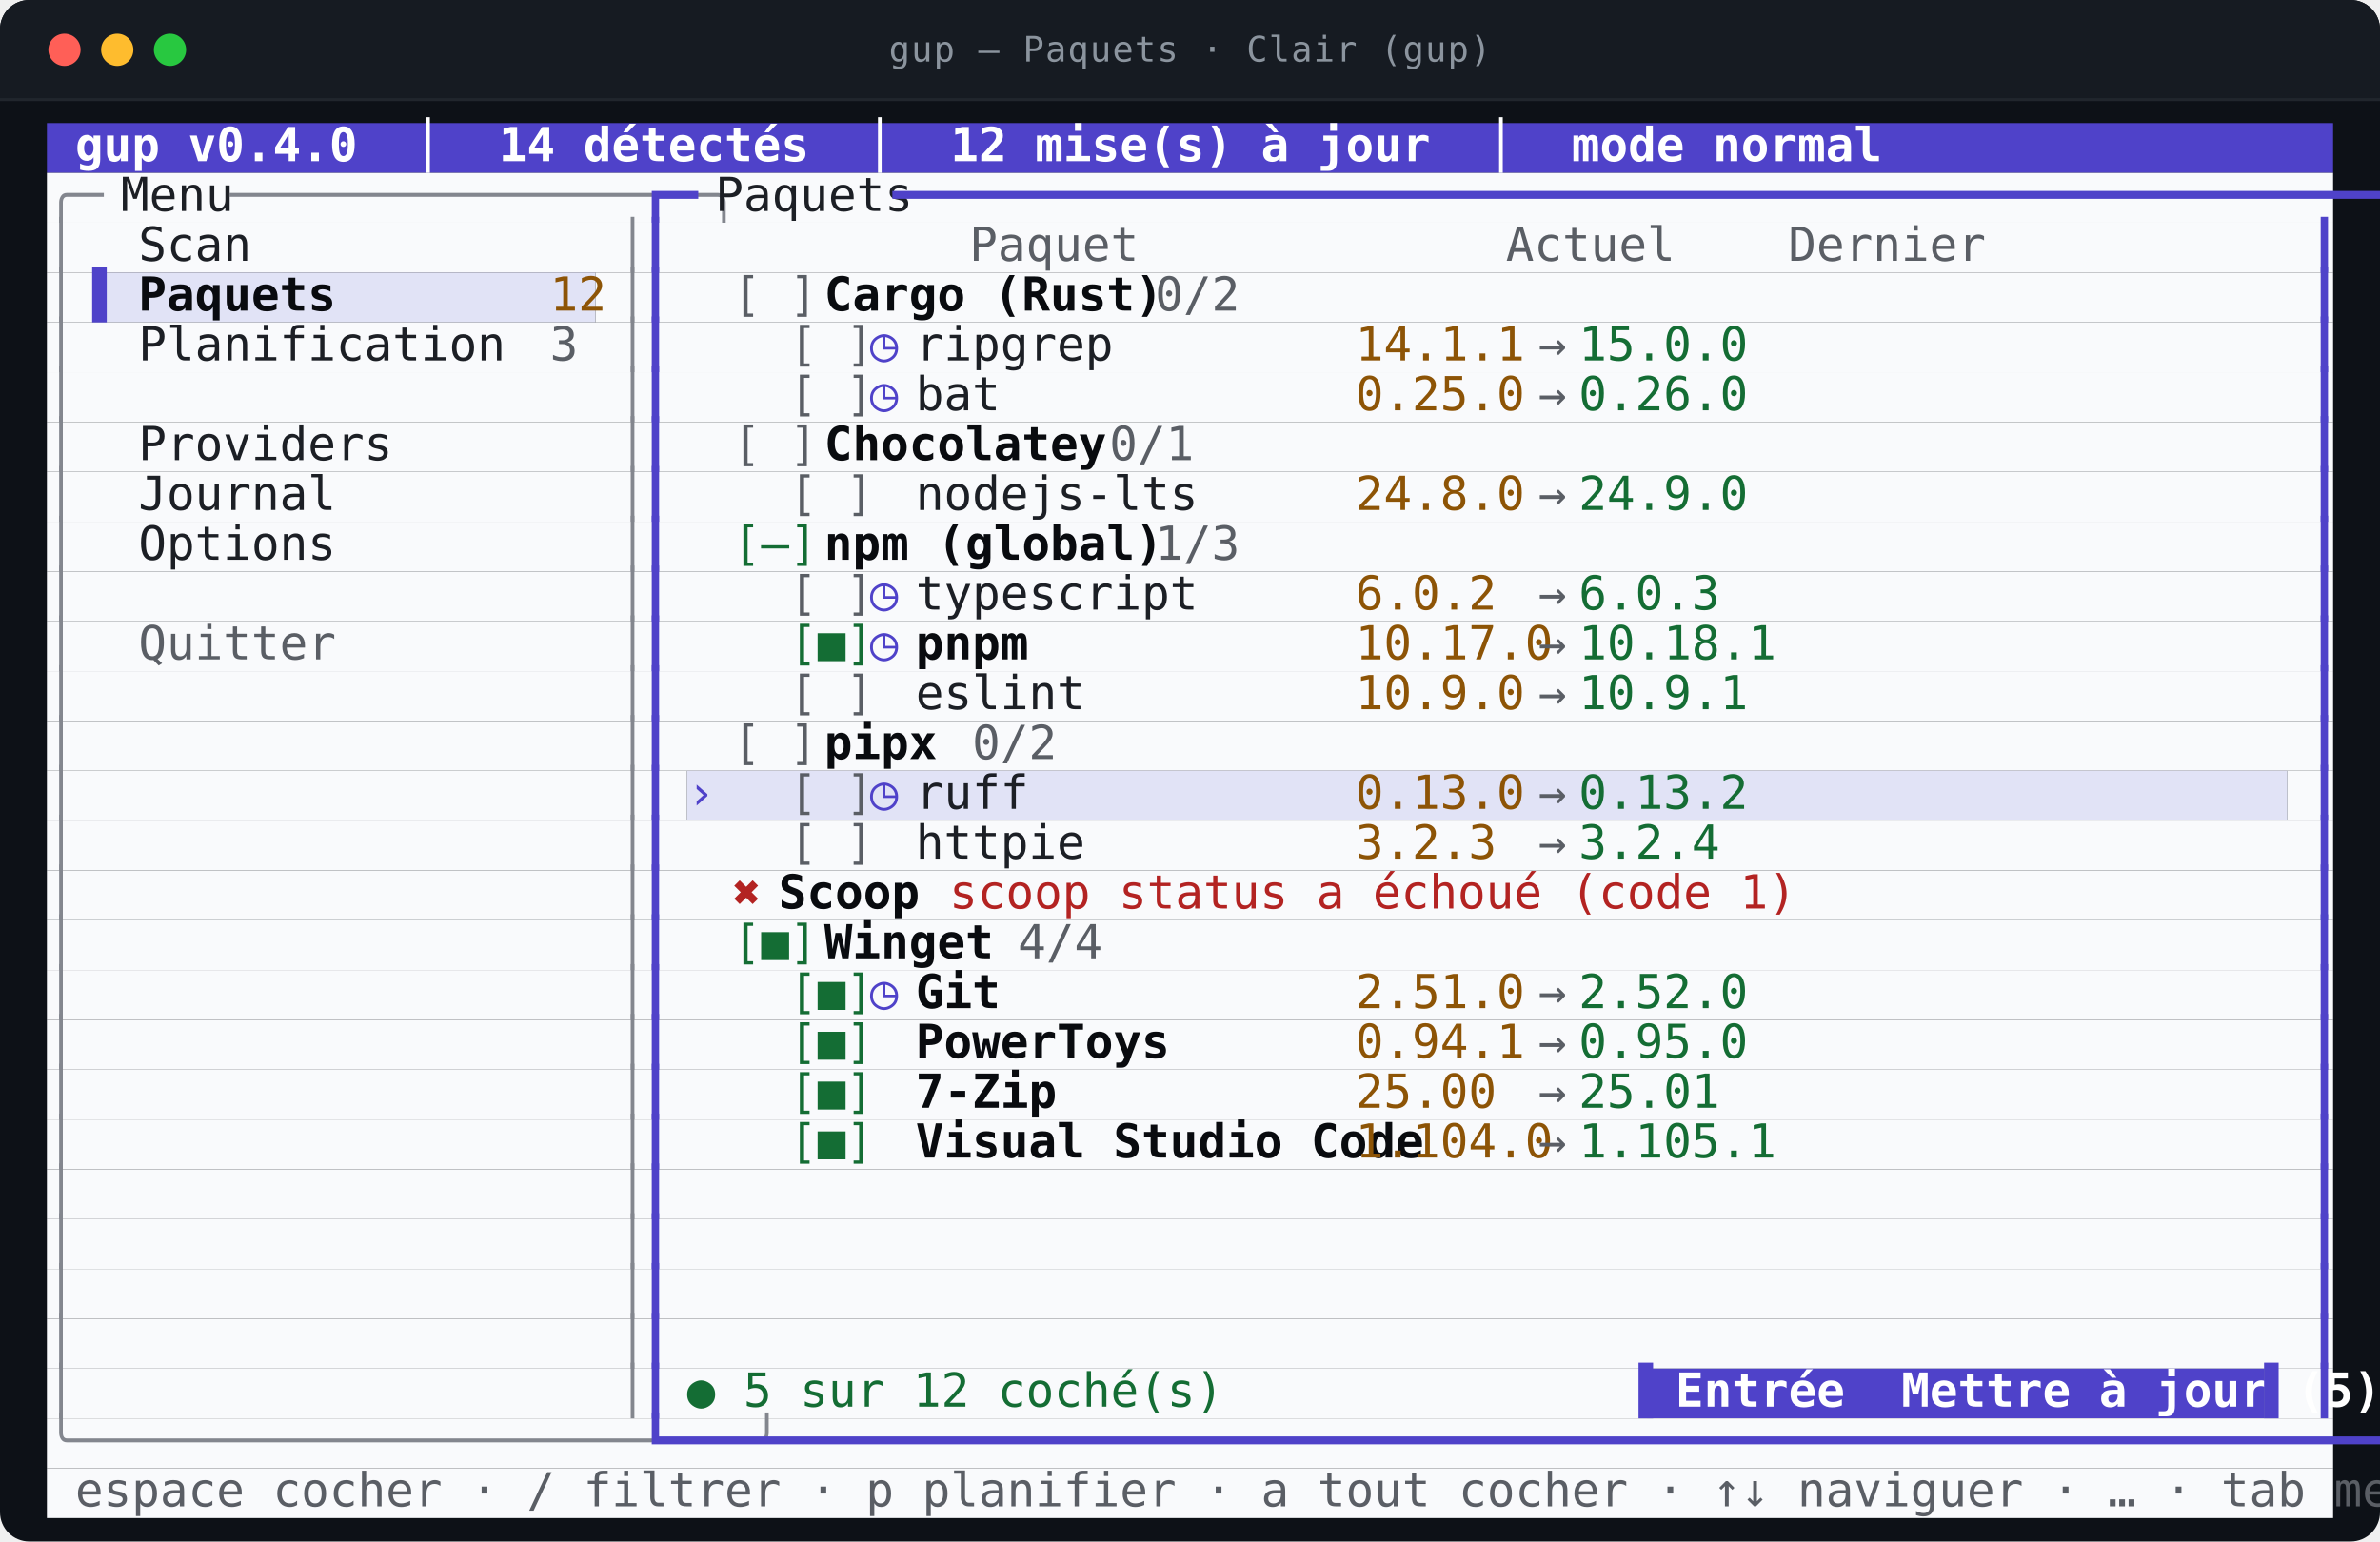
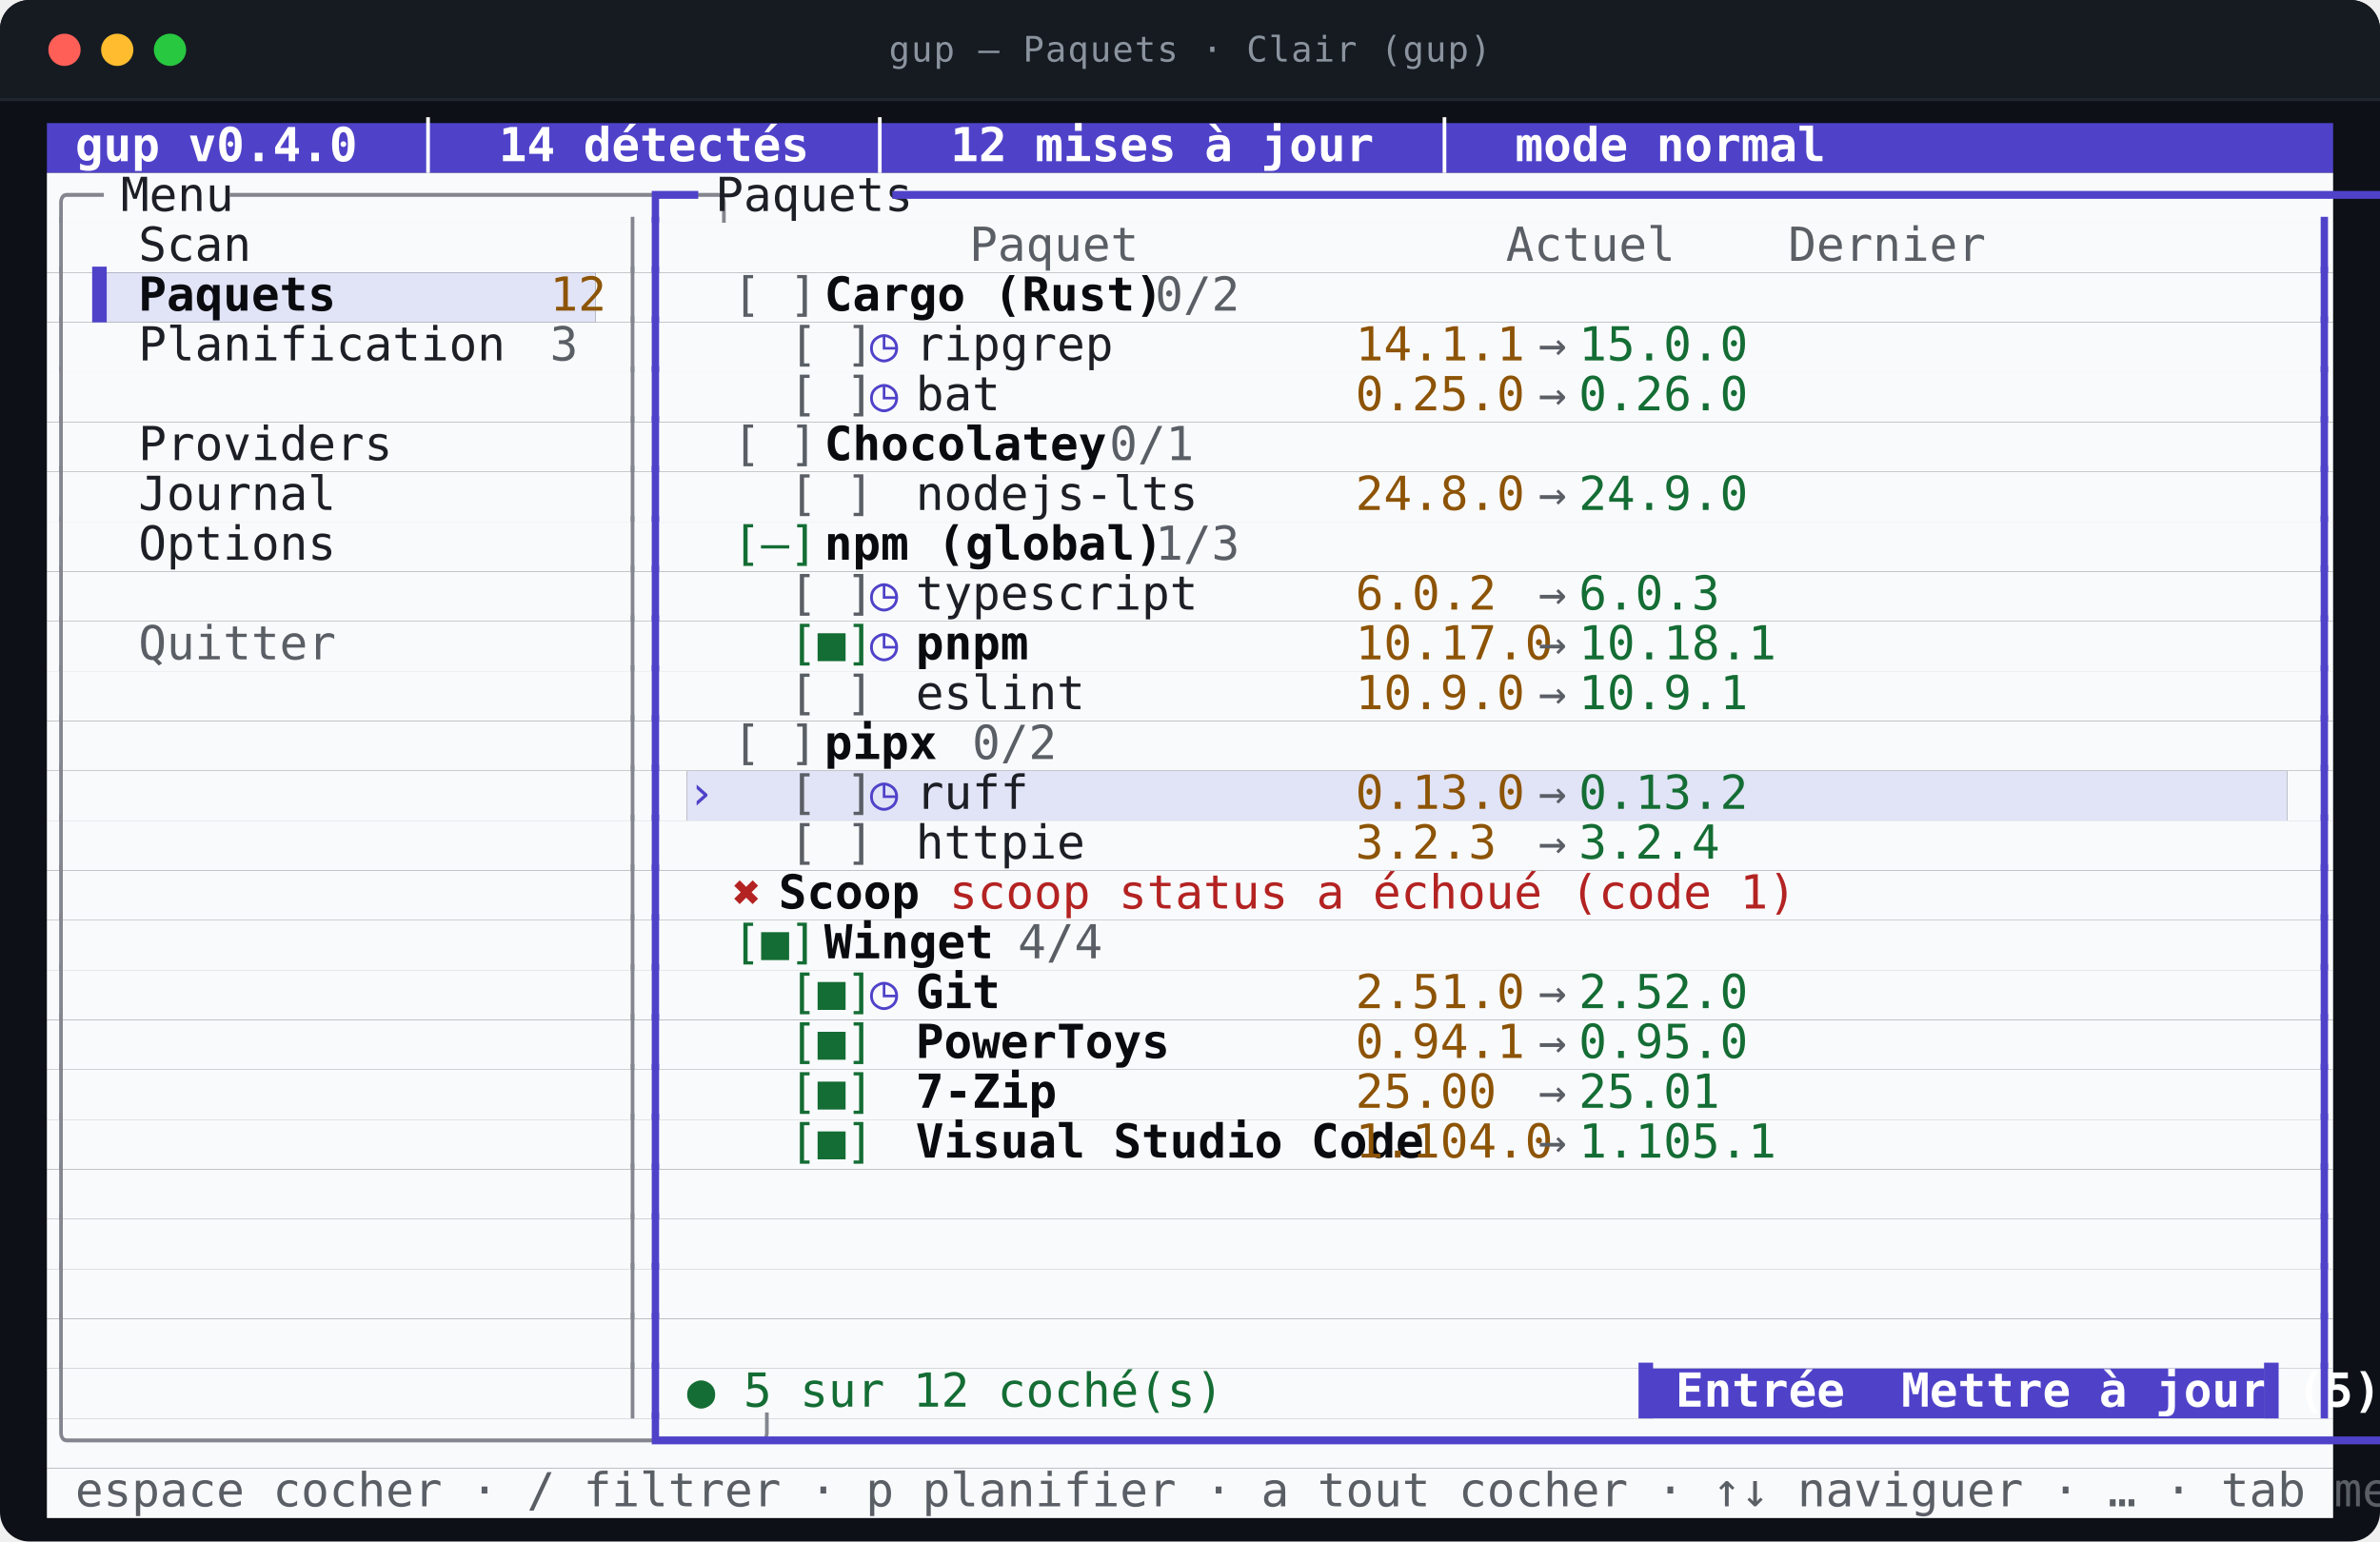
<svg xmlns="http://www.w3.org/2000/svg" viewBox="0 0 812.0 526.0" width="812.0" height="526.0" role="img" aria-labelledby="t d">
  <style>
text{font-family:ui-monospace,SFMono-Regular,"SF Mono",Menlo,Consolas,"DejaVu Sans Mono",monospace;font-size:16px}
.t{font-size:12px;letter-spacing:.4px;fill:#8b949e}
.b{font-weight:700}
.i{font-style:italic}
.u{text-decoration:underline}
.s{text-decoration:line-through}
.us{text-decoration:underline line-through}
.d{opacity:0.62}
.c0{fill:#4f42c9}
.c1{fill:#f9fafc}
.c2{fill:#e1e3f6}
.c3{fill:#ffffff}
.c4{fill:#83868e}
.c5{fill:#1c1f25}
.c6{fill:#5a5e65}
.c7{fill:#090b0f}
.c8{fill:#8d5406}
.c9{fill:#146d34}
.c10{fill:#b32322}
</style>
  <rect y="0.0" width="812.0" height="526.0" rx="10.0" fill="#0d1117" />
  <rect y="0.0" width="812.0" height="34.0" rx="10.0" fill="#161b22" />
  <rect y="24.0" width="812.0" height="10.0" fill="#161b22" />
  <line x1="0.0" y1="34.0" x2="812.0" y2="34.0" stroke="#21262d" />
  <circle cx="22.0" cy="17.0" r="5.5" fill="#ff5f57" />
  <circle cx="40.0" cy="17.0" r="5.5" fill="#febc2e" />
  <circle cx="58.0" cy="17.0" r="5.5" fill="#28c840" />
  <text class="t" x="406.0" y="21.0" text-anchor="middle">gup — Paquets · Clair (gup)</text>
  <rect class="c0" x="16.0" y="42.0" width="780.0" height="17.0" />
  <rect class="c1" x="16.0" y="59.0" width="780.0" height="17.0" />
  <rect class="c1" x="16.0" y="76.0" width="780.0" height="17.0" />
  <rect class="c1" x="16.0" y="93.0" width="15.6" height="17.0" />
  <rect class="c2" x="31.6" y="93.0" width="171.6" height="17.0" />
  <rect class="c1" x="203.2" y="93.0" width="592.8" height="17.0" />
  <rect class="c1" x="16.0" y="110.0" width="780.0" height="17.0" />
  <rect class="c1" x="16.0" y="127.0" width="780.0" height="17.0" />
  <rect class="c1" x="16.0" y="144.0" width="780.0" height="17.0" />
  <rect class="c1" x="16.0" y="161.0" width="780.0" height="17.0" />
  <rect class="c1" x="16.0" y="178.0" width="780.0" height="17.0" />
  <rect class="c1" x="16.0" y="195.0" width="780.0" height="17.0" />
  <rect class="c1" x="16.0" y="212.0" width="780.0" height="17.0" />
  <rect class="c1" x="16.0" y="229.0" width="780.0" height="17.0" />
  <rect class="c1" x="16.0" y="246.0" width="780.0" height="17.0" />
  <rect class="c1" x="16.0" y="263.0" width="218.4" height="17.0" />
  <rect class="c2" x="234.4" y="263.0" width="546.0" height="17.0" />
  <rect class="c1" x="780.4" y="263.0" width="15.6" height="17.0" />
  <rect class="c1" x="16.0" y="280.0" width="780.0" height="17.0" />
  <rect class="c1" x="16.0" y="297.0" width="780.0" height="17.0" />
  <rect class="c1" x="16.0" y="314.0" width="780.0" height="17.0" />
  <rect class="c1" x="16.0" y="331.0" width="780.0" height="17.0" />
  <rect class="c1" x="16.0" y="348.0" width="780.0" height="17.0" />
  <rect class="c1" x="16.0" y="365.0" width="780.0" height="17.0" />
  <rect class="c1" x="16.0" y="382.0" width="780.0" height="17.0" />
  <rect class="c1" x="16.0" y="399.0" width="780.0" height="17.0" />
  <rect class="c1" x="16.0" y="416.0" width="780.0" height="17.0" />
  <rect class="c1" x="16.0" y="433.0" width="780.0" height="17.0" />
  <rect class="c1" x="16.0" y="450.0" width="780.0" height="17.0" />
  <rect class="c1" x="16.0" y="467.0" width="546.0" height="17.0" />
  <rect class="c0" x="562.0" y="467.0" width="210.6" height="17.0" />
  <rect class="c1" x="772.6" y="467.0" width="23.4" height="17.0" />
  <rect class="c1" x="16.0" y="484.0" width="780.0" height="17.0" />
  <rect class="c1" x="16.0" y="501.0" width="780.0" height="17.0" />
-   <text class="c3 b" x="16.0" y="55.0" textLength="507.0" lengthAdjust="spacingAndGlyphs" xml:space="preserve"> gup v0.4.0  │  14 détectés  │  12 mise(s) à jour  │  mode normal</text>
+   <text class="c3 b" x="16.0" y="55.0" textLength="491.4" lengthAdjust="spacingAndGlyphs" xml:space="preserve"> gup v0.4.0  │  14 détectés  │  12 mises à jour  │  mode normal</text>
  <text class="c4" x="16.0" y="72.0" textLength="15.6" lengthAdjust="spacingAndGlyphs" xml:space="preserve">╭─</text>
  <text class="c5" x="31.6" y="72.0" textLength="46.8" lengthAdjust="spacingAndGlyphs" xml:space="preserve"> Menu </text>
  <text class="c4" x="78.4" y="72.0" textLength="140.4" lengthAdjust="spacingAndGlyphs" xml:space="preserve">─────────────────╮</text>
  <text class="c0" x="218.8" y="72.0" textLength="15.6" lengthAdjust="spacingAndGlyphs" xml:space="preserve">┏━</text>
  <text class="c5" x="234.4" y="72.0" textLength="70.2" lengthAdjust="spacingAndGlyphs" xml:space="preserve"> Paquets </text>
  <text class="c0" x="304.6" y="72.0" textLength="491.4" lengthAdjust="spacingAndGlyphs" xml:space="preserve">━━━━━━━━━━━━━━━━━━━━━━━━━━━━━━━━━━━━━━━━━━━━━━━━━━━━━━━━━━━━━━┓</text>
  <text class="c4" x="16.0" y="89.0" textLength="7.8" lengthAdjust="spacingAndGlyphs" xml:space="preserve">│</text>
  <text class="c5" x="47.2" y="89.0" textLength="140.4" lengthAdjust="spacingAndGlyphs" xml:space="preserve">Scan              </text>
  <text class="c4" x="211.0" y="89.0" textLength="7.8" lengthAdjust="spacingAndGlyphs" xml:space="preserve">│</text>
  <text class="c0" x="218.8" y="89.0" textLength="7.8" lengthAdjust="spacingAndGlyphs" xml:space="preserve">┃</text>
  <text class="c6" x="234.4" y="89.0" textLength="366.6" lengthAdjust="spacingAndGlyphs" xml:space="preserve">          Paquet             Actuel    Dernier </text>
  <text class="c0" x="788.2" y="89.0" textLength="7.8" lengthAdjust="spacingAndGlyphs" xml:space="preserve">┃</text>
  <text class="c4" x="16.0" y="106.0" textLength="7.8" lengthAdjust="spacingAndGlyphs" xml:space="preserve">│</text>
  <text class="c0" x="31.6" y="106.0" textLength="15.6" lengthAdjust="spacingAndGlyphs" xml:space="preserve">▌ </text>
  <text class="c7 b" x="47.2" y="106.0" textLength="140.4" lengthAdjust="spacingAndGlyphs" xml:space="preserve">Paquets           </text>
  <text class="c8" x="187.6" y="106.0" textLength="15.6" lengthAdjust="spacingAndGlyphs" xml:space="preserve">12</text>
  <text class="c4" x="211.0" y="106.0" textLength="7.8" lengthAdjust="spacingAndGlyphs" xml:space="preserve">│</text>
  <text class="c0" x="218.8" y="106.0" textLength="7.8" lengthAdjust="spacingAndGlyphs" xml:space="preserve">┃</text>
  <text class="c6" x="250.0" y="106.0" textLength="31.2" lengthAdjust="spacingAndGlyphs" xml:space="preserve">[ ] </text>
  <text class="c7 b" x="281.2" y="106.0" textLength="93.6" lengthAdjust="spacingAndGlyphs" xml:space="preserve">Cargo (Rust)</text>
  <text class="c6" x="374.8" y="106.0" textLength="39.0" lengthAdjust="spacingAndGlyphs" xml:space="preserve">  0/2</text>
  <text class="c0" x="788.2" y="106.0" textLength="7.8" lengthAdjust="spacingAndGlyphs" xml:space="preserve">┃</text>
  <text class="c4" x="16.0" y="123.0" textLength="7.8" lengthAdjust="spacingAndGlyphs" xml:space="preserve">│</text>
  <text class="c5" x="47.2" y="123.0" textLength="140.4" lengthAdjust="spacingAndGlyphs" xml:space="preserve">Planification     </text>
  <text class="c6" x="187.6" y="123.0" textLength="7.8" lengthAdjust="spacingAndGlyphs" xml:space="preserve">3</text>
  <text class="c4" x="211.0" y="123.0" textLength="7.8" lengthAdjust="spacingAndGlyphs" xml:space="preserve">│</text>
  <text class="c0" x="218.8" y="123.0" textLength="7.8" lengthAdjust="spacingAndGlyphs" xml:space="preserve">┃</text>
  <text class="c6" x="250.0" y="123.0" textLength="46.8" lengthAdjust="spacingAndGlyphs" xml:space="preserve">  [ ] </text>
  <text class="c0" x="296.8" y="123.0" textLength="15.6" lengthAdjust="spacingAndGlyphs" xml:space="preserve">◷ </text>
  <text class="c5" x="312.4" y="123.0" textLength="140.4" lengthAdjust="spacingAndGlyphs" xml:space="preserve">ripgrep           </text>
  <text class="c8" x="452.8" y="123.0" textLength="62.4" lengthAdjust="spacingAndGlyphs" xml:space="preserve"> 14.1.1 </text>
  <text class="c6" x="515.2" y="123.0" textLength="23.4" lengthAdjust="spacingAndGlyphs" xml:space="preserve"> → </text>
  <text class="c9" x="538.6" y="123.0" textLength="54.6" lengthAdjust="spacingAndGlyphs" xml:space="preserve">15.0.0 </text>
  <text class="c0" x="788.2" y="123.0" textLength="7.8" lengthAdjust="spacingAndGlyphs" xml:space="preserve">┃</text>
  <text class="c4" x="16.0" y="140.0" textLength="7.8" lengthAdjust="spacingAndGlyphs" xml:space="preserve">│</text>
  <text class="c4" x="211.0" y="140.0" textLength="7.8" lengthAdjust="spacingAndGlyphs" xml:space="preserve">│</text>
  <text class="c0" x="218.8" y="140.0" textLength="7.8" lengthAdjust="spacingAndGlyphs" xml:space="preserve">┃</text>
  <text class="c6" x="250.0" y="140.0" textLength="46.8" lengthAdjust="spacingAndGlyphs" xml:space="preserve">  [ ] </text>
  <text class="c0" x="296.8" y="140.0" textLength="15.6" lengthAdjust="spacingAndGlyphs" xml:space="preserve">◷ </text>
  <text class="c5" x="312.4" y="140.0" textLength="140.4" lengthAdjust="spacingAndGlyphs" xml:space="preserve">bat               </text>
  <text class="c8" x="452.8" y="140.0" textLength="62.4" lengthAdjust="spacingAndGlyphs" xml:space="preserve"> 0.25.0 </text>
  <text class="c6" x="515.2" y="140.0" textLength="23.4" lengthAdjust="spacingAndGlyphs" xml:space="preserve"> → </text>
  <text class="c9" x="538.6" y="140.0" textLength="54.6" lengthAdjust="spacingAndGlyphs" xml:space="preserve">0.26.0 </text>
  <text class="c0" x="788.2" y="140.0" textLength="7.8" lengthAdjust="spacingAndGlyphs" xml:space="preserve">┃</text>
  <text class="c4" x="16.0" y="157.0" textLength="7.8" lengthAdjust="spacingAndGlyphs" xml:space="preserve">│</text>
  <text class="c5" x="47.2" y="157.0" textLength="140.4" lengthAdjust="spacingAndGlyphs" xml:space="preserve">Providers         </text>
  <text class="c4" x="211.0" y="157.0" textLength="7.8" lengthAdjust="spacingAndGlyphs" xml:space="preserve">│</text>
  <text class="c0" x="218.8" y="157.0" textLength="7.8" lengthAdjust="spacingAndGlyphs" xml:space="preserve">┃</text>
  <text class="c6" x="250.0" y="157.0" textLength="31.2" lengthAdjust="spacingAndGlyphs" xml:space="preserve">[ ] </text>
  <text class="c7 b" x="281.2" y="157.0" textLength="78.0" lengthAdjust="spacingAndGlyphs" xml:space="preserve">Chocolatey</text>
  <text class="c6" x="359.2" y="157.0" textLength="39.0" lengthAdjust="spacingAndGlyphs" xml:space="preserve">  0/1</text>
  <text class="c0" x="788.2" y="157.0" textLength="7.8" lengthAdjust="spacingAndGlyphs" xml:space="preserve">┃</text>
  <text class="c4" x="16.0" y="174.0" textLength="7.8" lengthAdjust="spacingAndGlyphs" xml:space="preserve">│</text>
  <text class="c5" x="47.2" y="174.0" textLength="140.4" lengthAdjust="spacingAndGlyphs" xml:space="preserve">Journal           </text>
  <text class="c4" x="211.0" y="174.0" textLength="7.8" lengthAdjust="spacingAndGlyphs" xml:space="preserve">│</text>
  <text class="c0" x="218.8" y="174.0" textLength="7.8" lengthAdjust="spacingAndGlyphs" xml:space="preserve">┃</text>
  <text class="c6" x="250.0" y="174.0" textLength="46.8" lengthAdjust="spacingAndGlyphs" xml:space="preserve">  [ ] </text>
  <text class="c5" x="312.4" y="174.0" textLength="140.4" lengthAdjust="spacingAndGlyphs" xml:space="preserve">nodejs-lts        </text>
  <text class="c8" x="452.8" y="174.0" textLength="62.4" lengthAdjust="spacingAndGlyphs" xml:space="preserve"> 24.8.0 </text>
  <text class="c6" x="515.2" y="174.0" textLength="23.4" lengthAdjust="spacingAndGlyphs" xml:space="preserve"> → </text>
  <text class="c9" x="538.6" y="174.0" textLength="54.6" lengthAdjust="spacingAndGlyphs" xml:space="preserve">24.9.0 </text>
  <text class="c0" x="788.2" y="174.0" textLength="7.8" lengthAdjust="spacingAndGlyphs" xml:space="preserve">┃</text>
  <text class="c4" x="16.0" y="191.0" textLength="7.8" lengthAdjust="spacingAndGlyphs" xml:space="preserve">│</text>
  <text class="c5" x="47.2" y="191.0" textLength="140.4" lengthAdjust="spacingAndGlyphs" xml:space="preserve">Options           </text>
  <text class="c4" x="211.0" y="191.0" textLength="7.8" lengthAdjust="spacingAndGlyphs" xml:space="preserve">│</text>
  <text class="c0" x="218.8" y="191.0" textLength="7.8" lengthAdjust="spacingAndGlyphs" xml:space="preserve">┃</text>
  <text class="c9" x="250.0" y="191.0" textLength="31.2" lengthAdjust="spacingAndGlyphs" xml:space="preserve">[–] </text>
  <text class="c7 b" x="281.2" y="191.0" textLength="93.6" lengthAdjust="spacingAndGlyphs" xml:space="preserve">npm (global)</text>
  <text class="c6" x="374.8" y="191.0" textLength="39.0" lengthAdjust="spacingAndGlyphs" xml:space="preserve">  1/3</text>
  <text class="c0" x="788.2" y="191.0" textLength="7.8" lengthAdjust="spacingAndGlyphs" xml:space="preserve">┃</text>
  <text class="c4" x="16.0" y="208.0" textLength="7.8" lengthAdjust="spacingAndGlyphs" xml:space="preserve">│</text>
  <text class="c4" x="211.0" y="208.0" textLength="7.8" lengthAdjust="spacingAndGlyphs" xml:space="preserve">│</text>
  <text class="c0" x="218.8" y="208.0" textLength="7.8" lengthAdjust="spacingAndGlyphs" xml:space="preserve">┃</text>
  <text class="c6" x="250.0" y="208.0" textLength="46.8" lengthAdjust="spacingAndGlyphs" xml:space="preserve">  [ ] </text>
  <text class="c0" x="296.8" y="208.0" textLength="15.6" lengthAdjust="spacingAndGlyphs" xml:space="preserve">◷ </text>
  <text class="c5" x="312.4" y="208.0" textLength="140.4" lengthAdjust="spacingAndGlyphs" xml:space="preserve">typescript        </text>
  <text class="c8" x="452.8" y="208.0" textLength="62.4" lengthAdjust="spacingAndGlyphs" xml:space="preserve"> 6.0.2  </text>
  <text class="c6" x="515.2" y="208.0" textLength="23.4" lengthAdjust="spacingAndGlyphs" xml:space="preserve"> → </text>
  <text class="c9" x="538.6" y="208.0" textLength="54.6" lengthAdjust="spacingAndGlyphs" xml:space="preserve">6.0.3  </text>
  <text class="c0" x="788.2" y="208.0" textLength="7.8" lengthAdjust="spacingAndGlyphs" xml:space="preserve">┃</text>
  <text class="c4" x="16.0" y="225.0" textLength="7.8" lengthAdjust="spacingAndGlyphs" xml:space="preserve">│</text>
  <text class="c6" x="47.2" y="225.0" textLength="140.4" lengthAdjust="spacingAndGlyphs" xml:space="preserve">Quitter           </text>
  <text class="c4" x="211.0" y="225.0" textLength="7.8" lengthAdjust="spacingAndGlyphs" xml:space="preserve">│</text>
  <text class="c0" x="218.8" y="225.0" textLength="7.8" lengthAdjust="spacingAndGlyphs" xml:space="preserve">┃</text>
  <text class="c9" x="250.0" y="225.0" textLength="46.8" lengthAdjust="spacingAndGlyphs" xml:space="preserve">  [■] </text>
  <text class="c0" x="296.8" y="225.0" textLength="15.6" lengthAdjust="spacingAndGlyphs" xml:space="preserve">◷ </text>
  <text class="c7 b" x="312.4" y="225.0" textLength="140.4" lengthAdjust="spacingAndGlyphs" xml:space="preserve">pnpm              </text>
  <text class="c8" x="452.8" y="225.0" textLength="62.4" lengthAdjust="spacingAndGlyphs" xml:space="preserve"> 10.17.0</text>
  <text class="c6" x="515.2" y="225.0" textLength="23.4" lengthAdjust="spacingAndGlyphs" xml:space="preserve"> → </text>
  <text class="c9" x="538.6" y="225.0" textLength="54.6" lengthAdjust="spacingAndGlyphs" xml:space="preserve">10.18.1</text>
  <text class="c0" x="788.2" y="225.0" textLength="7.8" lengthAdjust="spacingAndGlyphs" xml:space="preserve">┃</text>
  <text class="c4" x="16.0" y="242.0" textLength="7.8" lengthAdjust="spacingAndGlyphs" xml:space="preserve">│</text>
  <text class="c4" x="211.0" y="242.0" textLength="7.8" lengthAdjust="spacingAndGlyphs" xml:space="preserve">│</text>
  <text class="c0" x="218.8" y="242.0" textLength="7.8" lengthAdjust="spacingAndGlyphs" xml:space="preserve">┃</text>
  <text class="c6" x="250.0" y="242.0" textLength="46.8" lengthAdjust="spacingAndGlyphs" xml:space="preserve">  [ ] </text>
  <text class="c5" x="312.4" y="242.0" textLength="140.4" lengthAdjust="spacingAndGlyphs" xml:space="preserve">eslint            </text>
  <text class="c8" x="452.8" y="242.0" textLength="62.4" lengthAdjust="spacingAndGlyphs" xml:space="preserve"> 10.9.0 </text>
  <text class="c6" x="515.2" y="242.0" textLength="23.4" lengthAdjust="spacingAndGlyphs" xml:space="preserve"> → </text>
  <text class="c9" x="538.6" y="242.0" textLength="54.6" lengthAdjust="spacingAndGlyphs" xml:space="preserve">10.9.1 </text>
  <text class="c0" x="788.2" y="242.0" textLength="7.8" lengthAdjust="spacingAndGlyphs" xml:space="preserve">┃</text>
  <text class="c4" x="16.0" y="259.0" textLength="7.8" lengthAdjust="spacingAndGlyphs" xml:space="preserve">│</text>
  <text class="c4" x="211.0" y="259.0" textLength="7.8" lengthAdjust="spacingAndGlyphs" xml:space="preserve">│</text>
  <text class="c0" x="218.8" y="259.0" textLength="7.8" lengthAdjust="spacingAndGlyphs" xml:space="preserve">┃</text>
  <text class="c6" x="250.0" y="259.0" textLength="31.2" lengthAdjust="spacingAndGlyphs" xml:space="preserve">[ ] </text>
  <text class="c7 b" x="281.2" y="259.0" textLength="31.2" lengthAdjust="spacingAndGlyphs" xml:space="preserve">pipx</text>
  <text class="c6" x="312.4" y="259.0" textLength="39.0" lengthAdjust="spacingAndGlyphs" xml:space="preserve">  0/2</text>
  <text class="c0" x="788.2" y="259.0" textLength="7.8" lengthAdjust="spacingAndGlyphs" xml:space="preserve">┃</text>
  <text class="c4" x="16.0" y="276.0" textLength="7.8" lengthAdjust="spacingAndGlyphs" xml:space="preserve">│</text>
  <text class="c4" x="211.0" y="276.0" textLength="7.8" lengthAdjust="spacingAndGlyphs" xml:space="preserve">│</text>
  <text class="c0" x="218.8" y="276.0" textLength="7.8" lengthAdjust="spacingAndGlyphs" xml:space="preserve">┃</text>
  <text class="c0" x="234.4" y="276.0" textLength="15.6" lengthAdjust="spacingAndGlyphs" xml:space="preserve">› </text>
  <text class="c6" x="250.0" y="276.0" textLength="46.8" lengthAdjust="spacingAndGlyphs" xml:space="preserve">  [ ] </text>
  <text class="c0" x="296.8" y="276.0" textLength="15.6" lengthAdjust="spacingAndGlyphs" xml:space="preserve">◷ </text>
  <text class="c5" x="312.4" y="276.0" textLength="140.4" lengthAdjust="spacingAndGlyphs" xml:space="preserve">ruff              </text>
  <text class="c8" x="452.8" y="276.0" textLength="62.4" lengthAdjust="spacingAndGlyphs" xml:space="preserve"> 0.13.0 </text>
  <text class="c6" x="515.2" y="276.0" textLength="23.4" lengthAdjust="spacingAndGlyphs" xml:space="preserve"> → </text>
  <text class="c9" x="538.6" y="276.0" textLength="54.6" lengthAdjust="spacingAndGlyphs" xml:space="preserve">0.13.2 </text>
  <text class="c0" x="788.2" y="276.0" textLength="7.8" lengthAdjust="spacingAndGlyphs" xml:space="preserve">┃</text>
  <text class="c4" x="16.0" y="293.0" textLength="7.8" lengthAdjust="spacingAndGlyphs" xml:space="preserve">│</text>
  <text class="c4" x="211.0" y="293.0" textLength="7.8" lengthAdjust="spacingAndGlyphs" xml:space="preserve">│</text>
  <text class="c0" x="218.8" y="293.0" textLength="7.8" lengthAdjust="spacingAndGlyphs" xml:space="preserve">┃</text>
  <text class="c6" x="250.0" y="293.0" textLength="46.8" lengthAdjust="spacingAndGlyphs" xml:space="preserve">  [ ] </text>
  <text class="c5" x="312.4" y="293.0" textLength="140.4" lengthAdjust="spacingAndGlyphs" xml:space="preserve">httpie            </text>
  <text class="c8" x="452.8" y="293.0" textLength="62.4" lengthAdjust="spacingAndGlyphs" xml:space="preserve"> 3.2.3  </text>
  <text class="c6" x="515.2" y="293.0" textLength="23.4" lengthAdjust="spacingAndGlyphs" xml:space="preserve"> → </text>
  <text class="c9" x="538.6" y="293.0" textLength="54.6" lengthAdjust="spacingAndGlyphs" xml:space="preserve">3.2.4  </text>
  <text class="c0" x="788.2" y="293.0" textLength="7.8" lengthAdjust="spacingAndGlyphs" xml:space="preserve">┃</text>
  <text class="c4" x="16.0" y="310.0" textLength="7.8" lengthAdjust="spacingAndGlyphs" xml:space="preserve">│</text>
  <text class="c4" x="211.0" y="310.0" textLength="7.8" lengthAdjust="spacingAndGlyphs" xml:space="preserve">│</text>
  <text class="c0" x="218.8" y="310.0" textLength="7.8" lengthAdjust="spacingAndGlyphs" xml:space="preserve">┃</text>
  <text class="c10" x="250.0" y="310.0" textLength="15.6" lengthAdjust="spacingAndGlyphs" xml:space="preserve">✖ </text>
  <text class="c7 b" x="265.6" y="310.0" textLength="39.0" lengthAdjust="spacingAndGlyphs" xml:space="preserve">Scoop</text>
  <text class="c10" x="304.6" y="310.0" textLength="249.6" lengthAdjust="spacingAndGlyphs" xml:space="preserve">  scoop status a échoué (code 1)</text>
  <text class="c0" x="788.2" y="310.0" textLength="7.8" lengthAdjust="spacingAndGlyphs" xml:space="preserve">┃</text>
  <text class="c4" x="16.0" y="327.0" textLength="7.8" lengthAdjust="spacingAndGlyphs" xml:space="preserve">│</text>
  <text class="c4" x="211.0" y="327.0" textLength="7.8" lengthAdjust="spacingAndGlyphs" xml:space="preserve">│</text>
  <text class="c0" x="218.8" y="327.0" textLength="7.8" lengthAdjust="spacingAndGlyphs" xml:space="preserve">┃</text>
  <text class="c9" x="250.0" y="327.0" textLength="31.2" lengthAdjust="spacingAndGlyphs" xml:space="preserve">[■] </text>
  <text class="c7 b" x="281.2" y="327.0" textLength="46.8" lengthAdjust="spacingAndGlyphs" xml:space="preserve">Winget</text>
  <text class="c6" x="328.0" y="327.0" textLength="39.0" lengthAdjust="spacingAndGlyphs" xml:space="preserve">  4/4</text>
  <text class="c0" x="788.2" y="327.0" textLength="7.8" lengthAdjust="spacingAndGlyphs" xml:space="preserve">┃</text>
  <text class="c4" x="16.0" y="344.0" textLength="7.8" lengthAdjust="spacingAndGlyphs" xml:space="preserve">│</text>
  <text class="c4" x="211.0" y="344.0" textLength="7.8" lengthAdjust="spacingAndGlyphs" xml:space="preserve">│</text>
  <text class="c0" x="218.8" y="344.0" textLength="7.8" lengthAdjust="spacingAndGlyphs" xml:space="preserve">┃</text>
  <text class="c9" x="250.0" y="344.0" textLength="46.8" lengthAdjust="spacingAndGlyphs" xml:space="preserve">  [■] </text>
  <text class="c0" x="296.8" y="344.0" textLength="15.6" lengthAdjust="spacingAndGlyphs" xml:space="preserve">◷ </text>
  <text class="c7 b" x="312.4" y="344.0" textLength="140.4" lengthAdjust="spacingAndGlyphs" xml:space="preserve">Git               </text>
  <text class="c8" x="452.8" y="344.0" textLength="62.4" lengthAdjust="spacingAndGlyphs" xml:space="preserve"> 2.51.0 </text>
  <text class="c6" x="515.2" y="344.0" textLength="23.4" lengthAdjust="spacingAndGlyphs" xml:space="preserve"> → </text>
  <text class="c9" x="538.6" y="344.0" textLength="54.6" lengthAdjust="spacingAndGlyphs" xml:space="preserve">2.52.0 </text>
  <text class="c0" x="788.2" y="344.0" textLength="7.8" lengthAdjust="spacingAndGlyphs" xml:space="preserve">┃</text>
  <text class="c4" x="16.0" y="361.0" textLength="7.8" lengthAdjust="spacingAndGlyphs" xml:space="preserve">│</text>
  <text class="c4" x="211.0" y="361.0" textLength="7.8" lengthAdjust="spacingAndGlyphs" xml:space="preserve">│</text>
  <text class="c0" x="218.8" y="361.0" textLength="7.8" lengthAdjust="spacingAndGlyphs" xml:space="preserve">┃</text>
  <text class="c9" x="250.0" y="361.0" textLength="46.8" lengthAdjust="spacingAndGlyphs" xml:space="preserve">  [■] </text>
  <text class="c7 b" x="312.4" y="361.0" textLength="140.4" lengthAdjust="spacingAndGlyphs" xml:space="preserve">PowerToys         </text>
  <text class="c8" x="452.8" y="361.0" textLength="62.4" lengthAdjust="spacingAndGlyphs" xml:space="preserve"> 0.94.1 </text>
  <text class="c6" x="515.2" y="361.0" textLength="23.4" lengthAdjust="spacingAndGlyphs" xml:space="preserve"> → </text>
  <text class="c9" x="538.6" y="361.0" textLength="54.6" lengthAdjust="spacingAndGlyphs" xml:space="preserve">0.95.0 </text>
  <text class="c0" x="788.2" y="361.0" textLength="7.8" lengthAdjust="spacingAndGlyphs" xml:space="preserve">┃</text>
  <text class="c4" x="16.0" y="378.0" textLength="7.8" lengthAdjust="spacingAndGlyphs" xml:space="preserve">│</text>
  <text class="c4" x="211.0" y="378.0" textLength="7.8" lengthAdjust="spacingAndGlyphs" xml:space="preserve">│</text>
  <text class="c0" x="218.8" y="378.0" textLength="7.8" lengthAdjust="spacingAndGlyphs" xml:space="preserve">┃</text>
  <text class="c9" x="250.0" y="378.0" textLength="46.8" lengthAdjust="spacingAndGlyphs" xml:space="preserve">  [■] </text>
  <text class="c7 b" x="312.4" y="378.0" textLength="140.4" lengthAdjust="spacingAndGlyphs" xml:space="preserve">7-Zip             </text>
  <text class="c8" x="452.8" y="378.0" textLength="62.4" lengthAdjust="spacingAndGlyphs" xml:space="preserve"> 25.00  </text>
  <text class="c6" x="515.2" y="378.0" textLength="23.4" lengthAdjust="spacingAndGlyphs" xml:space="preserve"> → </text>
  <text class="c9" x="538.6" y="378.0" textLength="54.6" lengthAdjust="spacingAndGlyphs" xml:space="preserve">25.01  </text>
  <text class="c0" x="788.2" y="378.0" textLength="7.8" lengthAdjust="spacingAndGlyphs" xml:space="preserve">┃</text>
  <text class="c4" x="16.0" y="395.0" textLength="7.8" lengthAdjust="spacingAndGlyphs" xml:space="preserve">│</text>
  <text class="c4" x="211.0" y="395.0" textLength="7.8" lengthAdjust="spacingAndGlyphs" xml:space="preserve">│</text>
  <text class="c0" x="218.8" y="395.0" textLength="7.8" lengthAdjust="spacingAndGlyphs" xml:space="preserve">┃</text>
  <text class="c9" x="250.0" y="395.0" textLength="46.8" lengthAdjust="spacingAndGlyphs" xml:space="preserve">  [■] </text>
  <text class="c7 b" x="312.4" y="395.0" textLength="140.4" lengthAdjust="spacingAndGlyphs" xml:space="preserve">Visual Studio Code</text>
  <text class="c8" x="452.8" y="395.0" textLength="62.4" lengthAdjust="spacingAndGlyphs" xml:space="preserve"> 1.104.0</text>
  <text class="c6" x="515.2" y="395.0" textLength="23.4" lengthAdjust="spacingAndGlyphs" xml:space="preserve"> → </text>
  <text class="c9" x="538.6" y="395.0" textLength="54.6" lengthAdjust="spacingAndGlyphs" xml:space="preserve">1.105.1</text>
  <text class="c0" x="788.2" y="395.0" textLength="7.8" lengthAdjust="spacingAndGlyphs" xml:space="preserve">┃</text>
  <text class="c4" x="16.0" y="412.0" textLength="7.8" lengthAdjust="spacingAndGlyphs" xml:space="preserve">│</text>
  <text class="c4" x="211.0" y="412.0" textLength="7.8" lengthAdjust="spacingAndGlyphs" xml:space="preserve">│</text>
  <text class="c0" x="218.8" y="412.0" textLength="7.8" lengthAdjust="spacingAndGlyphs" xml:space="preserve">┃</text>
  <text class="c0" x="788.2" y="412.0" textLength="7.8" lengthAdjust="spacingAndGlyphs" xml:space="preserve">┃</text>
  <text class="c4" x="16.0" y="429.0" textLength="7.8" lengthAdjust="spacingAndGlyphs" xml:space="preserve">│</text>
  <text class="c4" x="211.0" y="429.0" textLength="7.8" lengthAdjust="spacingAndGlyphs" xml:space="preserve">│</text>
  <text class="c0" x="218.8" y="429.0" textLength="7.8" lengthAdjust="spacingAndGlyphs" xml:space="preserve">┃</text>
  <text class="c0" x="788.2" y="429.0" textLength="7.8" lengthAdjust="spacingAndGlyphs" xml:space="preserve">┃</text>
  <text class="c4" x="16.0" y="446.0" textLength="7.8" lengthAdjust="spacingAndGlyphs" xml:space="preserve">│</text>
  <text class="c4" x="211.0" y="446.0" textLength="7.8" lengthAdjust="spacingAndGlyphs" xml:space="preserve">│</text>
  <text class="c0" x="218.8" y="446.0" textLength="7.8" lengthAdjust="spacingAndGlyphs" xml:space="preserve">┃</text>
  <text class="c0" x="788.2" y="446.0" textLength="7.8" lengthAdjust="spacingAndGlyphs" xml:space="preserve">┃</text>
  <text class="c4" x="16.0" y="463.0" textLength="7.8" lengthAdjust="spacingAndGlyphs" xml:space="preserve">│</text>
  <text class="c4" x="211.0" y="463.0" textLength="7.8" lengthAdjust="spacingAndGlyphs" xml:space="preserve">│</text>
  <text class="c0" x="218.8" y="463.0" textLength="7.8" lengthAdjust="spacingAndGlyphs" xml:space="preserve">┃</text>
  <text class="c0" x="788.2" y="463.0" textLength="7.8" lengthAdjust="spacingAndGlyphs" xml:space="preserve">┃</text>
  <text class="c4" x="16.0" y="480.0" textLength="7.8" lengthAdjust="spacingAndGlyphs" xml:space="preserve">│</text>
  <text class="c4" x="211.0" y="480.0" textLength="7.8" lengthAdjust="spacingAndGlyphs" xml:space="preserve">│</text>
  <text class="c0" x="218.8" y="480.0" textLength="7.8" lengthAdjust="spacingAndGlyphs" xml:space="preserve">┃</text>
  <text class="c9" x="234.4" y="480.0" textLength="312.0" lengthAdjust="spacingAndGlyphs" xml:space="preserve">● 5 sur 12 coché(s)                     </text>
  <text class="c0" x="554.2" y="480.0" textLength="7.8" lengthAdjust="spacingAndGlyphs" xml:space="preserve">▐</text>
  <text class="c3 b" x="562.0" y="480.0" textLength="210.6" lengthAdjust="spacingAndGlyphs" xml:space="preserve"> Entrée  Mettre à jour (5) </text>
  <text class="c0" x="772.6" y="480.0" textLength="7.8" lengthAdjust="spacingAndGlyphs" xml:space="preserve">▌</text>
  <text class="c0" x="788.2" y="480.0" textLength="7.8" lengthAdjust="spacingAndGlyphs" xml:space="preserve">┃</text>
  <text class="c4" x="16.0" y="497.0" textLength="202.8" lengthAdjust="spacingAndGlyphs" xml:space="preserve">╰────────────────────────╯</text>
  <text class="c0" x="218.8" y="497.0" textLength="577.2" lengthAdjust="spacingAndGlyphs" xml:space="preserve">┗━━━━━━━━━━━━━━━━━━━━━━━━━━━━━━━━━━━━━━━━━━━━━━━━━━━━━━━━━━━━━━━━━━━━━━━━┛</text>
  <text class="c6" x="16.0" y="514.0" textLength="756.6" lengthAdjust="spacingAndGlyphs" xml:space="preserve"> espace cocher · / filtrer · p planifier · a tout cocher · ↑↓ naviguer · … · tab menu · q quitter</text>
</svg>
